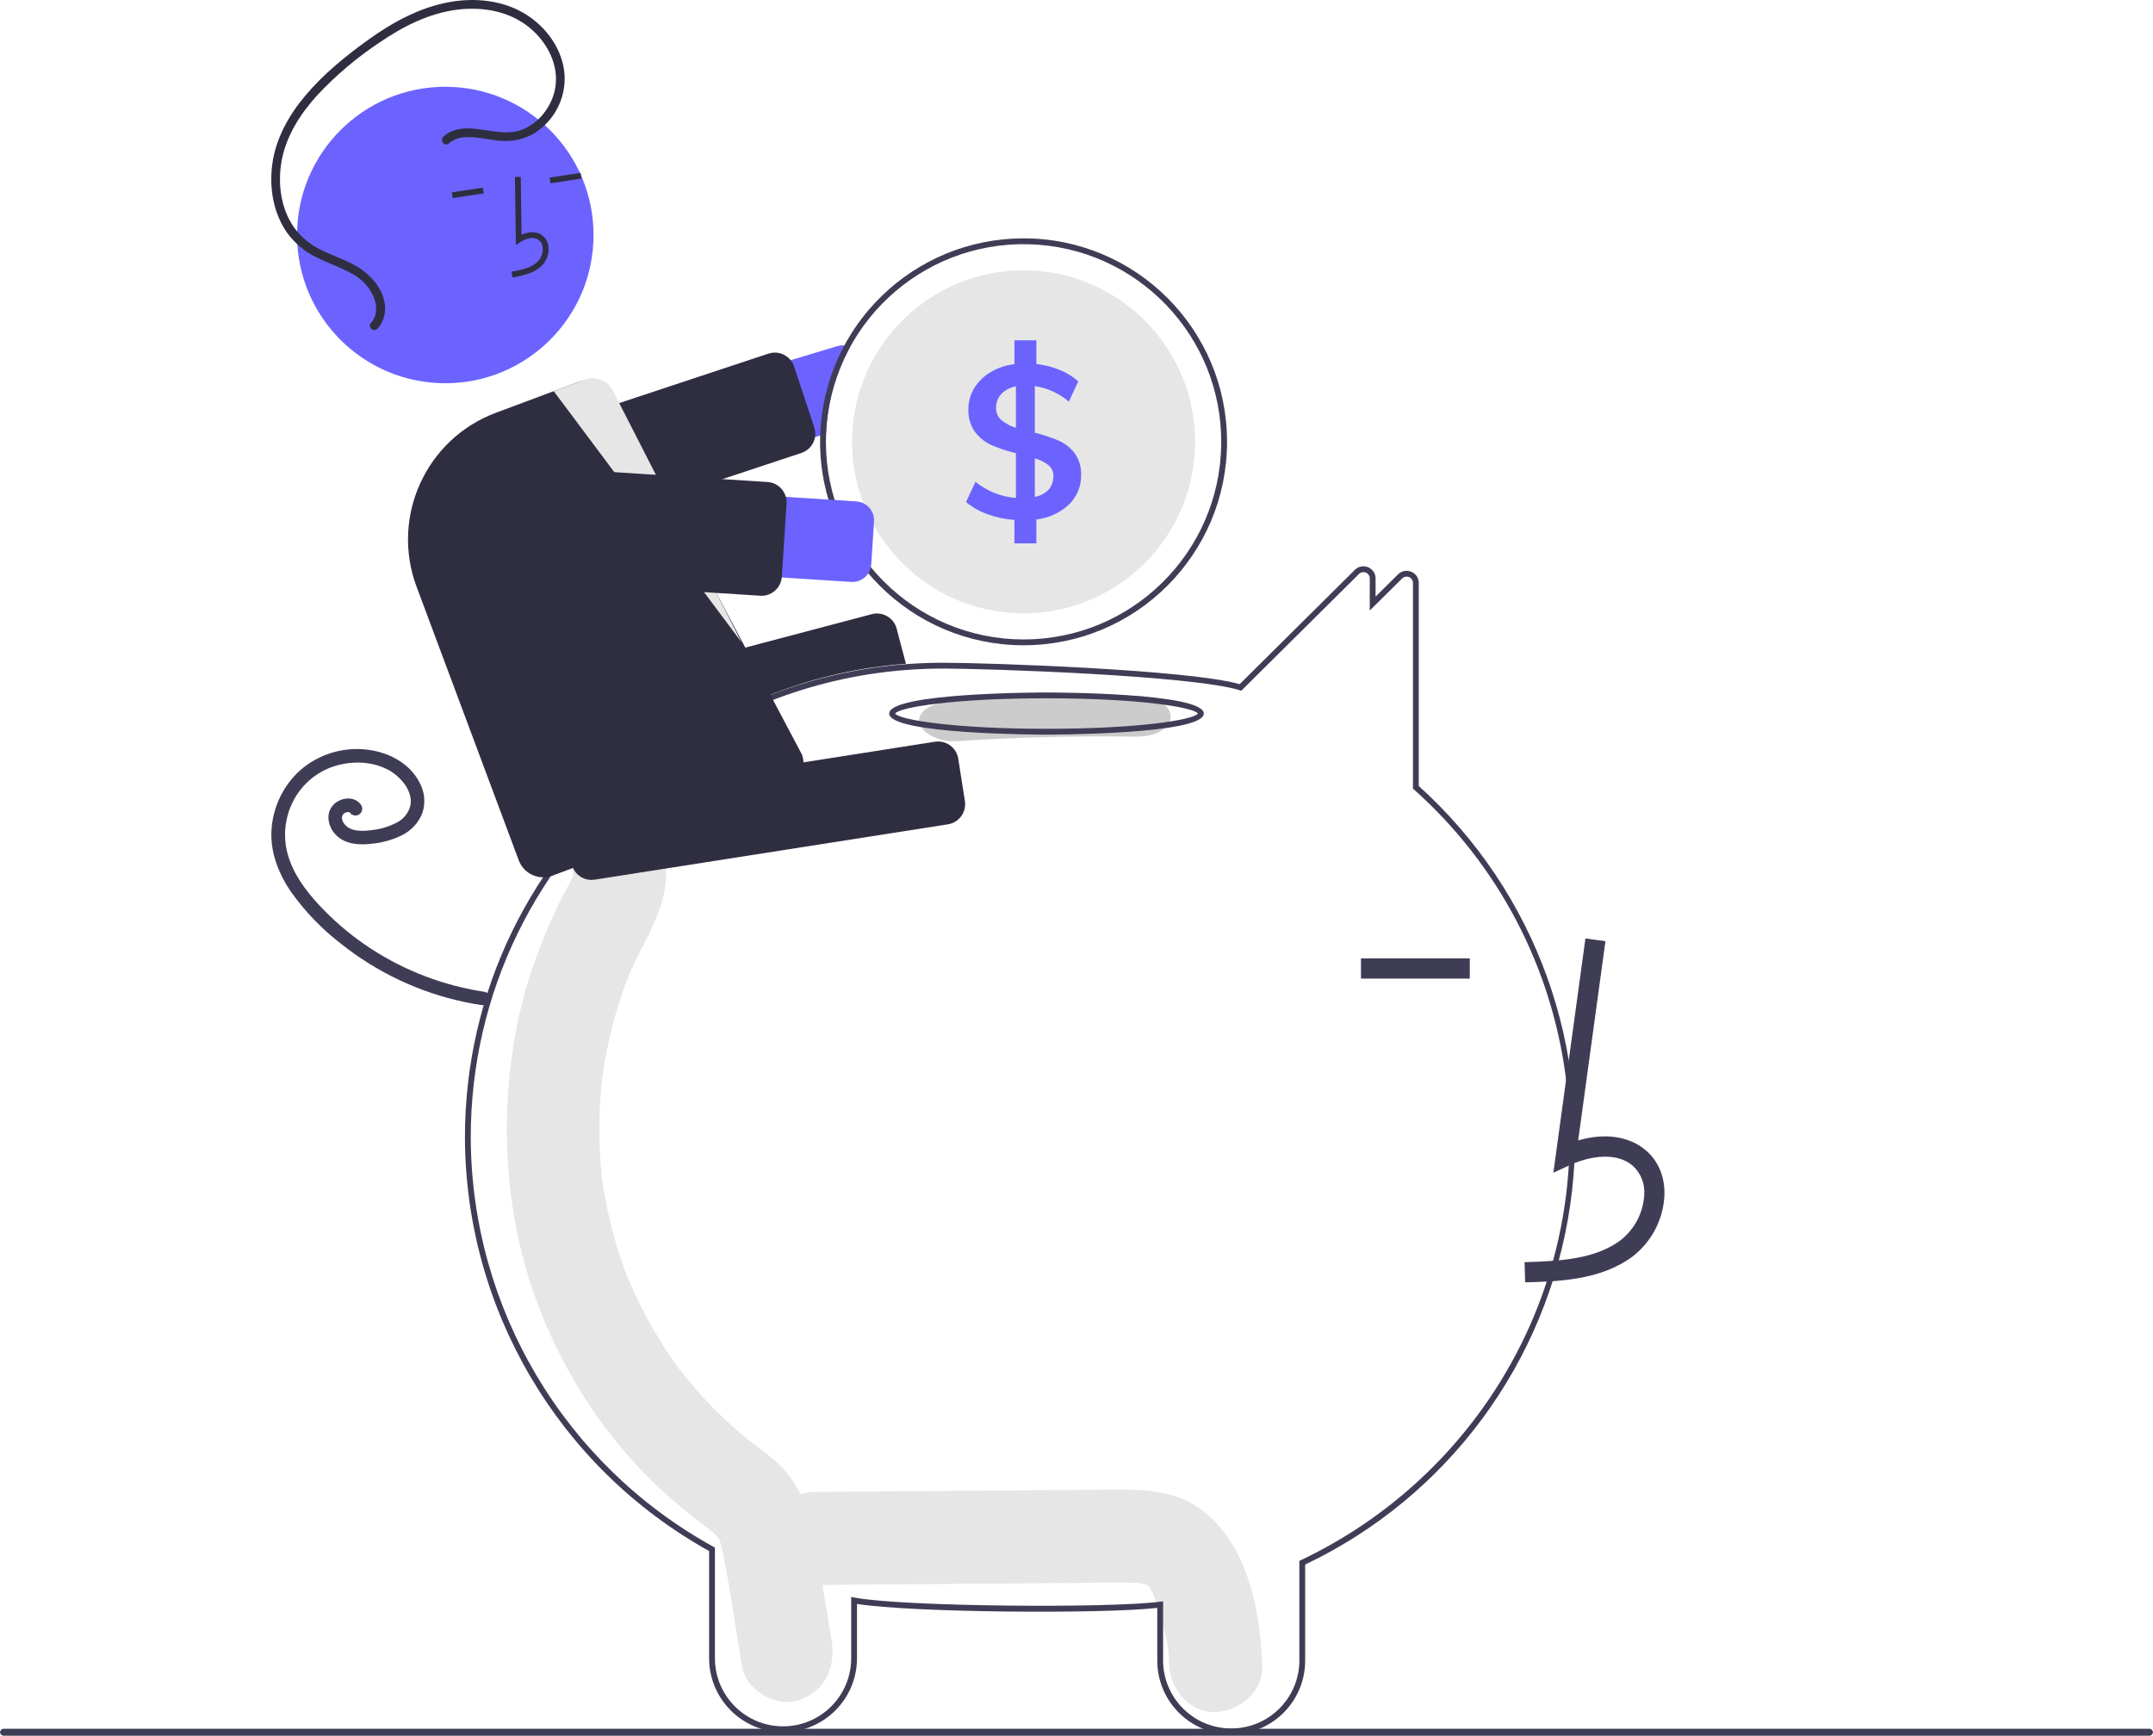
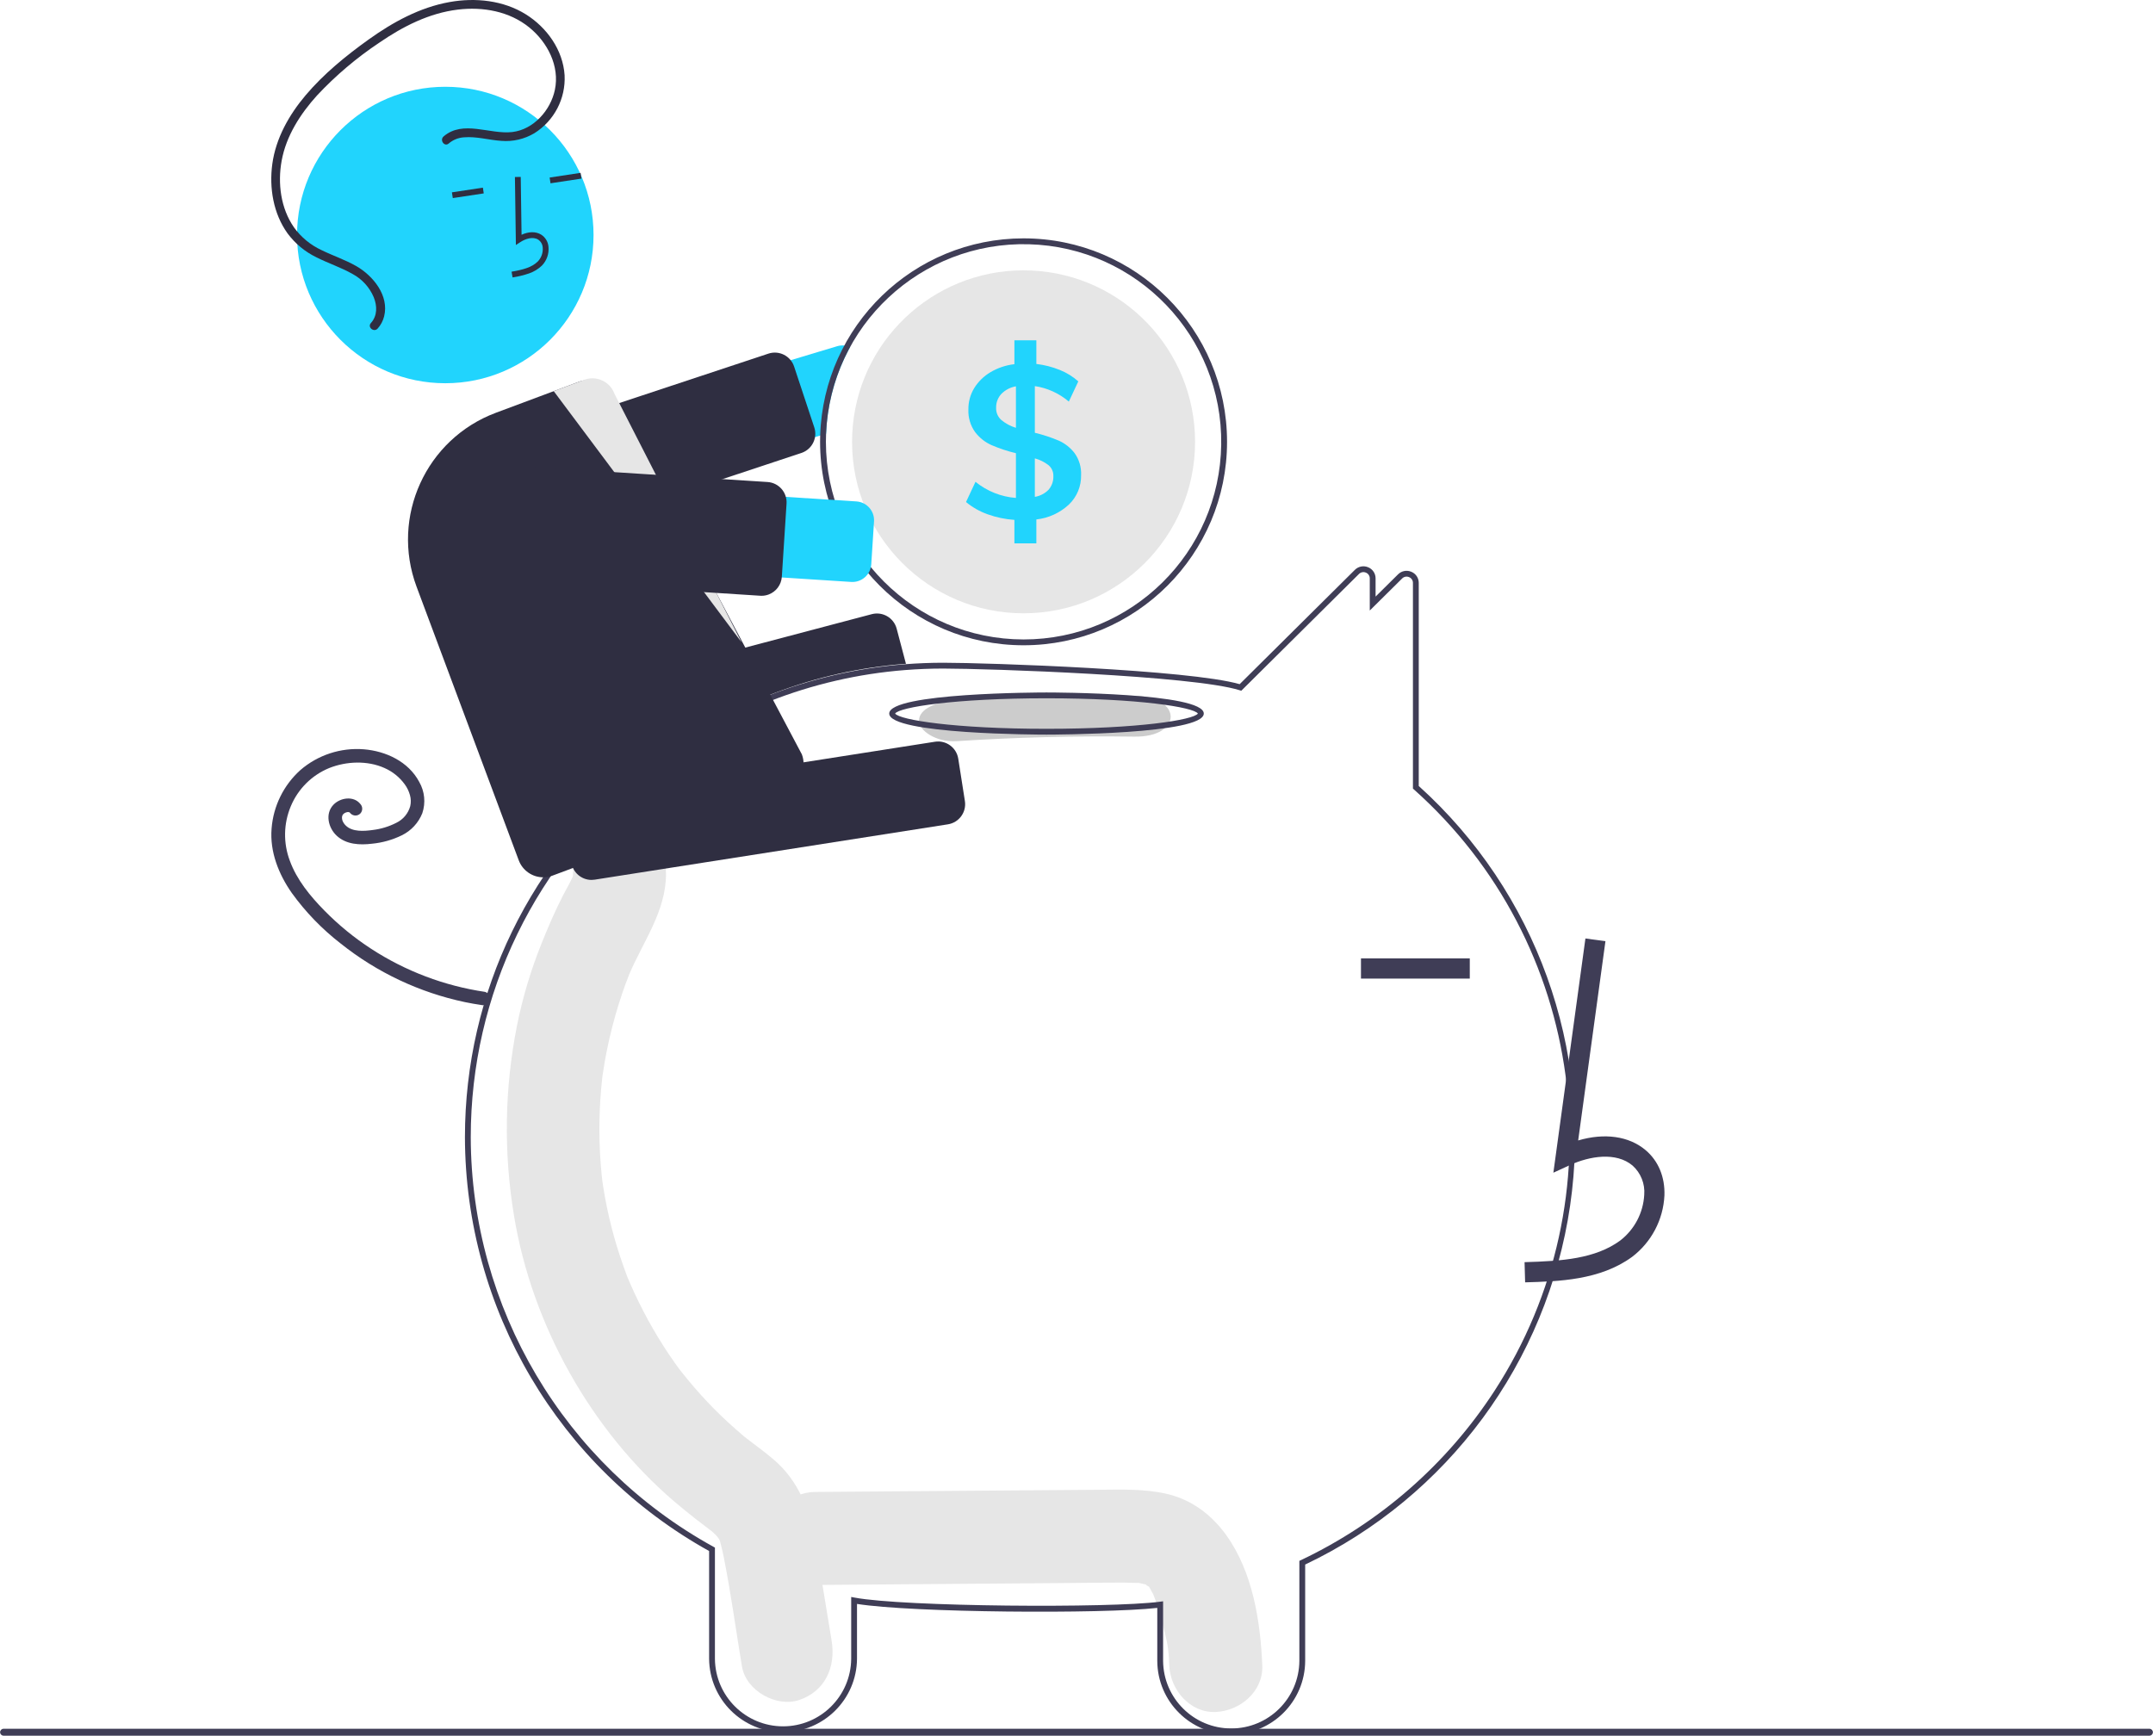
<svg xmlns="http://www.w3.org/2000/svg" data-name="Layer 1" width="740.675" height="597.175" viewBox="0 0 740.675 597.175">
  <path d="M651.612,679.719c-5.122-7.172-12.055-12.419-20.771-14.383-7.601-1.713-15.416-1.421-23.142-1.361l-97.692.753c-8.367.065-16.389,7.313-16,16,.386,8.614,7.032,16.069,16,16q42.926-.331,85.851-.662c6.747-.052,13.497-.174,20.244-.152,1.515.005,3.024.085,4.538.102.367.004.631.001.818-.007.047.014.086.027.147.044.79.217,1.6.366,2.394.572-.278.008.515.503.914.671.055.108.171.299.366.595.272.51,1.077,2.059,1.11,2.01a71.762,71.762,0,0,1,2.987,9.393c1.859,7.047,2.268,8.52,2.536,15.132.338,8.352,7.117,16.398,16,16,8.379-.375,16.363-7.042,16-16C663.3,709.333,660.651,692.377,651.612,679.719Z" transform="translate(-229.6623 -151.4124)" fill="#e6e6e6" />
  <path d="M515.749,715.825c-1.835-11.12-3.635-22.246-5.505-33.36-1.898-11.274-5.774-21.598-14.548-28.997-2.344-1.977-4.775-3.823-7.216-5.663-.858-.647-1.715-1.295-2.563-1.956-.051-.04-.083-.064-.127-.099-.093-.08-.205-.176-.355-.303-3.657-3.095-7.19-6.327-10.556-9.763q-4.483-4.577-8.575-9.545-1.022-1.241-2.019-2.504c-.114-.145-.729-.94-1.135-1.459-.377-.519-1.066-1.457-1.182-1.621q-1.164-1.646-2.286-3.322a156.126,156.126,0,0,1-13.187-24.115q-.547-1.251-1.068-2.517c-.093-.258-.214-.588-.374-1.029-.741-2.038-1.481-4.074-2.159-6.137q-2.16-6.571-3.714-13.336-.768-3.34-1.383-6.715-.317-1.735-.593-3.478c-.03-.193-.21-1.446-.316-2.154-.078-.712-.224-1.972-.243-2.166q-.176-1.756-.312-3.516-.307-3.96-.415-7.933-.185-7.061.253-14.122c.166-2.645.402-5.282.693-7.915.018-.162.031-.29.044-.406.018-.118.038-.251.062-.417.215-1.455.442-2.908.695-4.356a159.294,159.294,0,0,1,3.739-16.313q1.088-3.809,2.363-7.555.568-1.663,1.173-3.314c-.026.071,1.182-3.016,1.198-3.119,4.795-11.329,12.638-21.657,12.648-34.526.007-8.713-7.364-17.06-16-16.657a16.625,16.625,0,0,0-16,16.657c0,.196-.001.363-.001.525-.081.271-.148.498-.208.698-.935,2.032-2.081,3.963-3.107,5.944-2.811,5.423-5.209,11.025-7.488,16.708a159.825,159.825,0,0,0-8.529,28.628,182.098,182.098,0,0,0-.968,65.04c6.204,37.813,26.662,74.009,55.103,98.339,2.468,2.111,4.997,4.152,7.549,6.151,1.056.827,2.121,1.639,3.191,2.446.506.381,2.602,2.034,1.68,1.233,1.982,1.692,2.817,2.543,3.326,3.789.074.288.174.678.311,1.211.359,1.405.7,2.808.983,4.233,2.476,12.451,4.196,25.112,6.264,37.644,1.421,8.611,12.022,14.215,19.682,11.634C513.49,733.312,517.272,725.051,515.749,715.825Z" transform="translate(-229.6623 -151.4124)" fill="#e6e6e6" />
  <path d="M653.23,748.12a25.374,25.374,0,0,1-25.44-25.25V704.619c-19.109,2.139-84.543,1.644-103.3-1.37v18.892a25.441,25.441,0,0,1-50.88,0v-37.092a163.307,163.307,0,0,1-84-142.388c0-49.83,22.583-96.314,61.959-127.534a164.075,164.075,0,0,1,89.323-35.173c4.427-.347,8.881-.523,13.239-.523,15.352,0,84.619,2.372,101.998,7.372L695.756,347.48a4.16,4.16,0,0,1,4.55-.907,4.1,4.1,0,0,1,2.584,3.847v6.252l7.716-7.642a4.151,4.151,0,0,1,4.546-.908,4.102,4.102,0,0,1,2.587,3.848v69.865a162.759,162.759,0,0,1-39.07,267.866v33.169A25.374,25.374,0,0,1,653.23,748.12ZM629.79,702.351v20.52a23.441,23.441,0,0,0,46.88,0V688.438l.571-.271a162.456,162.456,0,0,0,66.531-58.182,160.325,160.325,0,0,0-27.699-206.96l-.332-.298V351.97a2.103,2.103,0,0,0-1.342-1.996,2.149,2.149,0,0,0-2.381.473l-11.127,11.021V350.42a2.103,2.103,0,0,0-1.342-1.996,2.154,2.154,0,0,0-2.385.477l-40.476,40.164-.575-.18c-16.156-5.057-86.513-7.454-101.982-7.454-4.306,0-8.707.174-13.082.517a162.075,162.075,0,0,0-88.237,34.746c-38.895,30.838-61.202,76.751-61.202,125.967A161.315,161.315,0,0,0,475.094,683.585l.516.286v38.27a23.441,23.441,0,0,0,46.88,0V700.854l1.185.223c16.856,3.171,87.832,3.671,104.985,1.421Z" transform="translate(-229.6623 -151.4124)" fill="#3f3d56" />
-   <path d="M517.66,270.53,406.92,303.81a13.882,13.882,0,0,0,7.99,26.59l96.91-29.13,2.03-.61a67.517,67.517,0,0,1,8.29-29.86,6.165,6.165,0,0,0-2-.52A6.367,6.367,0,0,0,517.66,270.53Z" transform="translate(-229.6623 -151.4124)" fill="#6c63ff" />
+   <path d="M517.66,270.53,406.92,303.81a13.882,13.882,0,0,0,7.99,26.59l96.91-29.13,2.03-.61a67.517,67.517,0,0,1,8.29-29.86,6.165,6.165,0,0,0-2-.52A6.367,6.367,0,0,0,517.66,270.53Z" transform="translate(-229.6623 -151.4124)" fill="#21d4fd" />
  <path d="M412.995,337.495a7.013,7.013,0,0,1-6.638-4.801l-6.925-20.896a6.999,6.999,0,0,1,4.443-8.847l90.131-29.87a7,7,0,0,1,8.847,4.442l6.925,20.896a6.976,6.976,0,0,1-4.193,8.759q-.125.047-.252.088l-90.129,29.869A7.003,7.003,0,0,1,412.995,337.495Z" transform="translate(-229.6623 -151.4124)" fill="#2f2e41" />
  <path d="M581.79,233.42a70.031,70.031,0,0,0-69.97,67.85c-.02.71-.03,1.43-.03,2.15a70,70,0,1,0,70-70Zm0,138a68.071,68.071,0,0,1-68-68q0-1.395.06-2.76A67.998,67.998,0,1,1,581.79,371.42Z" transform="translate(-229.6623 -151.4124)" fill="#3f3d56" />
  <path d="M640.79,303.42a59,59,0,0,1-118,0c0-1.87.09-3.71.26-5.53A59,59,0,0,1,640.79,303.42Z" transform="translate(-229.6623 -151.4124)" fill="#e6e6e6" />
-   <path d="M599.36,307.34a14.048,14.048,0,0,0-5.47-4.33,53.139,53.139,0,0,0-8.22-2.7V284.25a23.396,23.396,0,0,1,11.69,5.33l3.26-6.95a21.561,21.561,0,0,0-6.36-3.93,31.259,31.259,0,0,0-8.07-2.07v-8.14h-7.55v8.22a20.672,20.672,0,0,0-8.25,2.77,16.399,16.399,0,0,0-5.59,5.48,13.771,13.771,0,0,0-1.99,7.29,12.463,12.463,0,0,0,2.29,7.8,14.51,14.51,0,0,0,5.7,4.52,52.692,52.692,0,0,0,8.36,2.77v15.39A24.988,24.988,0,0,1,565.25,317.18l-3.26,6.96a24.58,24.58,0,0,0,7.44,4.22,34.161,34.161,0,0,0,9.21,1.92v8.07h7.55v-8.22a19.538,19.538,0,0,0,11.21-5.14,13.59,13.59,0,0,0,4.18-10.1A12.055,12.055,0,0,0,599.36,307.34Zm-20.2-8.73a14.499,14.499,0,0,1-5.03-2.7,5.32,5.32,0,0,1-1.78-4.18,6.726,6.726,0,0,1,1.82-4.81,9.202,9.202,0,0,1,4.99-2.59Zm11.25,21.28a8.557,8.557,0,0,1-4.74,2.47V309.12a13.24,13.24,0,0,1,4.74,2.37,4.658,4.658,0,0,1,1.63,3.7A6.804,6.804,0,0,1,590.41,319.89Z" transform="translate(-229.6623 -151.4124)" fill="#6c63ff" />
+   <path d="M599.36,307.34a14.048,14.048,0,0,0-5.47-4.33,53.139,53.139,0,0,0-8.22-2.7V284.25a23.396,23.396,0,0,1,11.69,5.33l3.26-6.95a21.561,21.561,0,0,0-6.36-3.93,31.259,31.259,0,0,0-8.07-2.07v-8.14h-7.55v8.22a20.672,20.672,0,0,0-8.25,2.77,16.399,16.399,0,0,0-5.59,5.48,13.771,13.771,0,0,0-1.99,7.29,12.463,12.463,0,0,0,2.29,7.8,14.51,14.51,0,0,0,5.7,4.52,52.692,52.692,0,0,0,8.36,2.77v15.39A24.988,24.988,0,0,1,565.25,317.18l-3.26,6.96a24.58,24.58,0,0,0,7.44,4.22,34.161,34.161,0,0,0,9.21,1.92v8.07h7.55v-8.22a19.538,19.538,0,0,0,11.21-5.14,13.59,13.59,0,0,0,4.18-10.1A12.055,12.055,0,0,0,599.36,307.34Zm-20.2-8.73a14.499,14.499,0,0,1-5.03-2.7,5.32,5.32,0,0,1-1.78-4.18,6.726,6.726,0,0,1,1.82-4.81,9.202,9.202,0,0,1,4.99-2.59Zm11.25,21.28a8.557,8.557,0,0,1-4.74,2.47V309.12a13.24,13.24,0,0,1,4.74,2.37,4.658,4.658,0,0,1,1.63,3.7A6.804,6.804,0,0,1,590.41,319.89Z" transform="translate(-229.6623 -151.4124)" fill="#21d4fd" />
  <path d="M416.209,422.184a7.023,7.023,0,0,1-6.775-5.216l-3.77-14.27a7.004,7.004,0,0,1,4.975-8.551l118.941-31.43a7.015,7.015,0,0,1,8.551,4.985l3.194,12.09-.598.046a160.163,160.163,0,0,0-84.108,31.871l-.173.084-38.46,10.16A6.963,6.963,0,0,1,416.209,422.184Z" transform="translate(-229.6623 -151.4124)" fill="#2f2e41" />
  <path d="M396.51,492.671a98.108,98.108,0,0,1-39.122-14.792A95.527,95.527,0,0,1,341.214,464.65c-4.828-4.924-9.447-10.521-11.838-17.079a25.299,25.299,0,0,1,.331-18.769,24.334,24.334,0,0,1,13.169-13.126c5.99-2.389,13.226-2.644,19.055-.028a17.089,17.089,0,0,1,6.964,5.606,11.435,11.435,0,0,1,1.81,3.758,7.674,7.674,0,0,1,.09,3.759,9.016,9.016,0,0,1-4.774,5.723,24.068,24.068,0,0,1-8.152,2.486c-2.86.39-6.969.745-9.268-1.551a4.669,4.669,0,0,1-1.093-1.611,3.114,3.114,0,0,1-.172-1.458c-.034.217.139-.472.129-.445-.036.102-.194.35.03-.031a3.397,3.397,0,0,1,.233-.363c-.076.098-.243.262.055-.019a1.962,1.962,0,0,1,.914-.564c.138-.04.279-.072.418-.11.353-.096-.352.005.009-.006.139-.004.28-.001.419-.007.354-.016-.349-.097-.01-.011.132.033.262.065.392.106.282.089-.2-.207-.009.014.224.259-.235-.252.019-.001a4.624,4.624,0,0,1,.358.394,2.359,2.359,0,0,0,3.315,0,2.399,2.399,0,0,0,0-3.315c-2.311-2.865-6.877-2.157-9.215.264-2.982,3.088-1.801,7.983,1.1,10.678,3.284,3.051,7.934,3.263,12.158,2.751a29.817,29.817,0,0,0,10.269-2.902,14.398,14.398,0,0,0,7.024-7.588,13.174,13.174,0,0,0-1.056-10.769c-3.729-7.011-11.452-10.606-19.084-11.228a29.812,29.812,0,0,0-21.819,7.163,30.154,30.154,0,0,0-9.888,20.075c-.666,7.996,2.436,15.761,6.959,22.214a84.627,84.627,0,0,0,16.779,17.353,102.473,102.473,0,0,0,42.812,20.191q2.792.577,5.615.988a2.421,2.421,0,0,0,2.883-1.637,2.361,2.361,0,0,0-1.637-2.883Z" transform="translate(-229.6623 -151.4124)" fill="#3f3d56" />
  <path d="M619.895,390.794q-30.663-.433-61.133,1.556c-6.943.453-12.951,2.907-12.951,7.032,0,3.449,5.96,7.489,12.951,7.032q30.454-1.989,61.133-1.556C636.569,405.094,636.559,391.029,619.895,390.794Z" transform="translate(-229.6623 -151.4124)" fill="#ccc" />
  <path d="M589.682,404.162c-2.209,0-54.106-.083-54.106-7.251,0-7.168,51.896-7.25,54.106-7.25s54.106.083,54.106,7.25C643.787,404.079,591.891,404.162,589.682,404.162Zm-52.076-7.251c1.42,2.173,20.496,5.251,52.076,5.251s50.656-3.078,52.076-5.251c-1.42-2.173-20.496-5.25-52.076-5.25S539.025,394.738,537.605,396.911Z" transform="translate(-229.6623 -151.4124)" fill="#3f3d56" />
  <path d="M754.336,592.612c11.488-.319,25.786-.718,36.801-8.764a28.262,28.262,0,0,0,11.121-21.103c.225-6.355-2.071-11.901-6.465-15.614-5.753-4.861-14.154-6.002-23.207-3.341l9.38-68.548-6.886-.943L764.052,554.885l5.75-2.639c6.666-3.058,15.817-4.614,21.504.192a12.215,12.215,0,0,1,4.006,10.062,21.361,21.361,0,0,1-8.275,15.735c-8.572,6.261-19.969,7.069-32.895,7.43Z" transform="translate(-229.6623 -151.4124)" fill="#3f3d56" />
  <rect x="468.203" y="329.741" width="37.432" height="6.95" fill="#3f3d56" />
  <path d="M433.148,454.15a7.012,7.012,0,0,1-6.904-5.917L423.959,433.651a7.008,7.008,0,0,1,5.832-8L551.322,406.609a7.007,7.007,0,0,1,7.999,5.832l2.285,14.582a7.007,7.007,0,0,1-5.832,8l-121.531,19.042A7.096,7.096,0,0,1,433.148,454.15Z" transform="translate(-229.6623 -151.4124)" fill="#2f2e41" />
-   <circle cx="153.189" cy="80.855" r="51" fill="#6c63ff" />
+   <circle cx="153.189" cy="80.855" r="51" fill="#21d4fd" />
  <path d="M411.727,245.463a12.095,12.095,0,0,0,4.367-2.676,8.133,8.133,0,0,0,2.255-6.483,5.472,5.472,0,0,0-2.512-4.164c-1.846-1.135-4.285-1.092-6.747.049l-.284-19.908-2.0.028.334,23.404,1.522-.998c1.765-1.156,4.302-1.994,6.127-.872a3.514,3.514,0,0,1,1.573,2.69,6.146,6.146,0,0,1-1.676,4.834c-2.168,2.151-5.377,2.872-9.039,3.531l.354,1.968A32.963,32.963,0,0,0,411.727,245.463Z" transform="translate(-229.6623 -151.4124)" fill="#2f2e41" />
  <rect x="418.838" y="211.679" width="10.772" height="2" transform="translate(-256.7253 -85.49311) rotate(-8.61162)" fill="#2f2e41" />
  <rect x="385.221" y="216.769" width="10.772" height="2" transform="translate(-257.8664 -90.46937) rotate(-8.61162)" fill="#2f2e41" />
  <path d="M416.555,453.258a9.03,9.03,0,0,1-8.434-5.855L372.957,353.235a46.532,46.532,0,0,1,27.284-59.802L428.833,282.756a8.958,8.958,0,0,1,6.878.239,8.832,8.832,0,0,1,4.675,4.986L505.523,410.964a9.002,9.002,0,0,1-5.257,11.638L419.7,452.687A8.976,8.976,0,0,1,416.555,453.258Z" transform="translate(-229.6623 -151.4124)" fill="#2f2e41" />
  <path d="M420.158,285.995l64.629,86.426L441.056,286.902a8.079,8.079,0,0,0-10.349-4.846Z" transform="translate(-229.6623 -151.4124)" fill="#e6e6e6" />
-   <path d="M522.49,351.63l-115.395-7.433a13.879,13.879,0,1,1,1.784-27.701l115.395,7.433a6.499,6.499,0,0,1,6.069,6.904l-.949,14.729a6.501,6.501,0,0,1-6.905,6.069Z" transform="translate(-229.6623 -151.4124)" fill="#6c63ff" />
+   <path d="M522.49,351.63l-115.395-7.433a13.879,13.879,0,1,1,1.784-27.701l115.395,7.433a6.499,6.499,0,0,1,6.069,6.904l-.949,14.729a6.501,6.501,0,0,1-6.905,6.069Z" transform="translate(-229.6623 -151.4124)" fill="#21d4fd" />
  <path d="M491.655,356.395q-.229,0-.458-.015h-0l-94.756-6.104a6.999,6.999,0,0,1-6.536-7.435l1.62-25.158a7,7,0,0,1,7.436-6.535l94.756,6.103a7.008,7.008,0,0,1,6.535,7.435l-1.62,25.159a7.019,7.019,0,0,1-4.546,6.111A6.926,6.926,0,0,1,491.655,356.395Z" transform="translate(-229.6623 -151.4124)" fill="#2f2e41" />
  <path d="M382.267,198.353c6.709-5.77,15.923-.608,23.617-1.512,7.361-.865,13.174-7.468,14.659-14.482,1.732-8.184-2.516-16.383-8.777-21.486-6.857-5.589-15.952-7.193-24.57-6.159-9.878,1.185-18.911,5.789-27.017,11.359a121.85,121.85,0,0,0-21.442,18.169c-5.751,6.352-10.624,13.923-12.18,22.47-1.414,7.768-.334,16.375,4.258,22.955a24.205,24.205,0,0,0,9.474,7.805c3.937,1.933,8.138,3.316,11.952,5.502,5.768,3.305,11.374,10.159,9.567,17.291a9.793,9.793,0,0,1-2.226,4.19c-1.291,1.433-3.619-.461-2.325-1.897,2.273-2.523,2.183-5.888.972-8.9a16.272,16.272,0,0,0-7.233-7.954c-3.993-2.283-8.401-3.692-12.494-5.772a27.023,27.023,0,0,1-9.911-8.214c-4.898-6.807-6.363-15.666-5.253-23.861,1.202-8.868,5.759-16.927,11.471-23.68,6.216-7.349,13.852-13.571,21.652-19.159,8.37-5.997,17.617-11.067,27.85-12.9,8.87-1.59,18.485-.611,26.241,4.223,7.24,4.512,12.792,12.274,13.344,20.947a22.235,22.235,0,0,1-10.376,19.942,19.101,19.101,0,0,1-11.41,2.643c-4.262-.273-8.527-1.578-12.816-1.215a8.941,8.941,0,0,0-5.268,2.128c-1.466,1.261-3.213-1.181-1.759-2.431Z" transform="translate(-229.6623 -151.4124)" fill="#2f2e41" />
  <path d="M969.147,748.588H230.853a1.191,1.191,0,0,1,0-2.381H969.147a1.191,1.191,0,0,1,0,2.381Z" transform="translate(-229.6623 -151.4124)" fill="#3f3d56" />
</svg>
